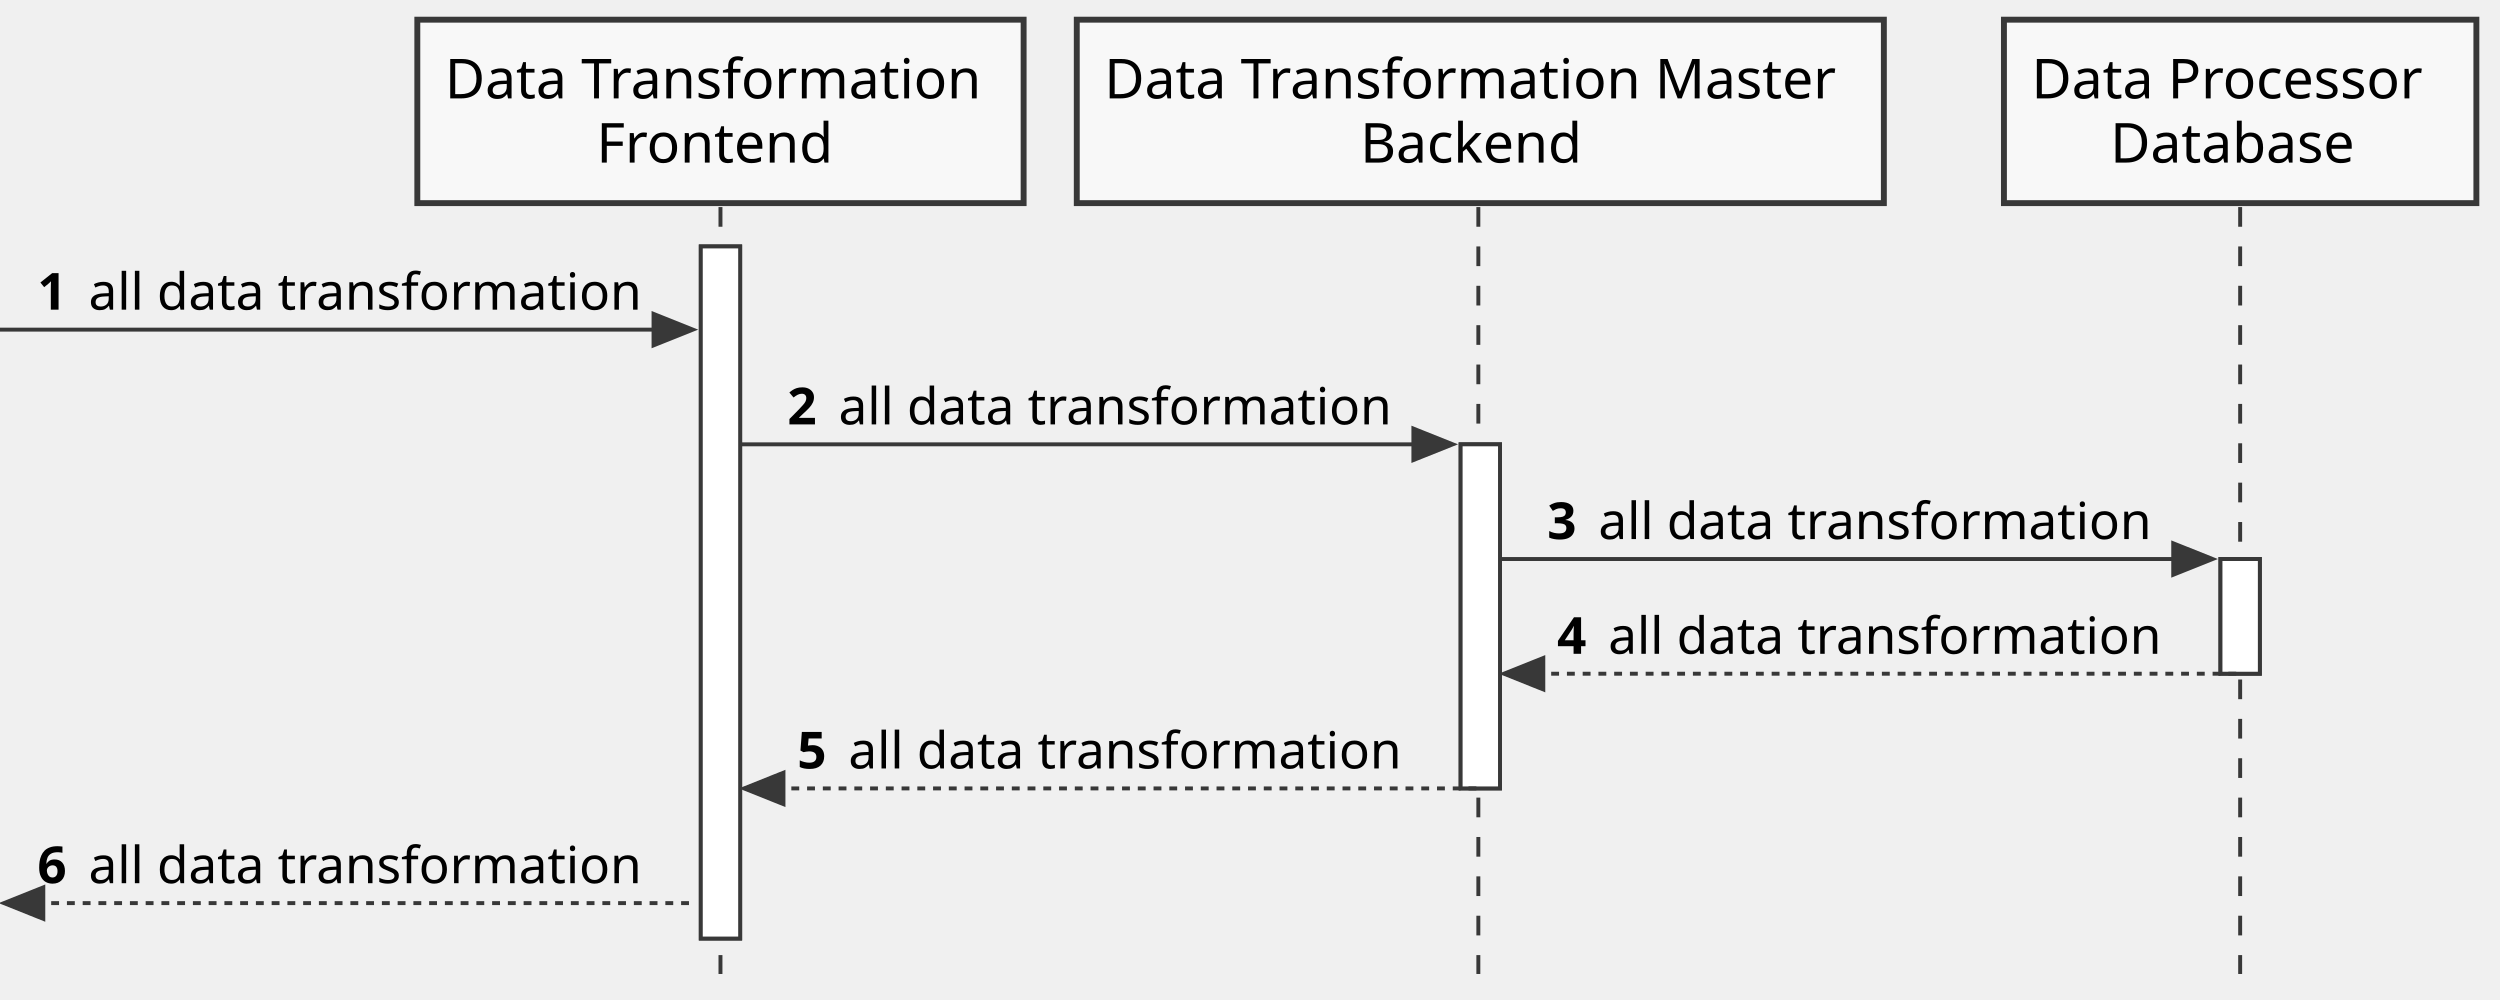
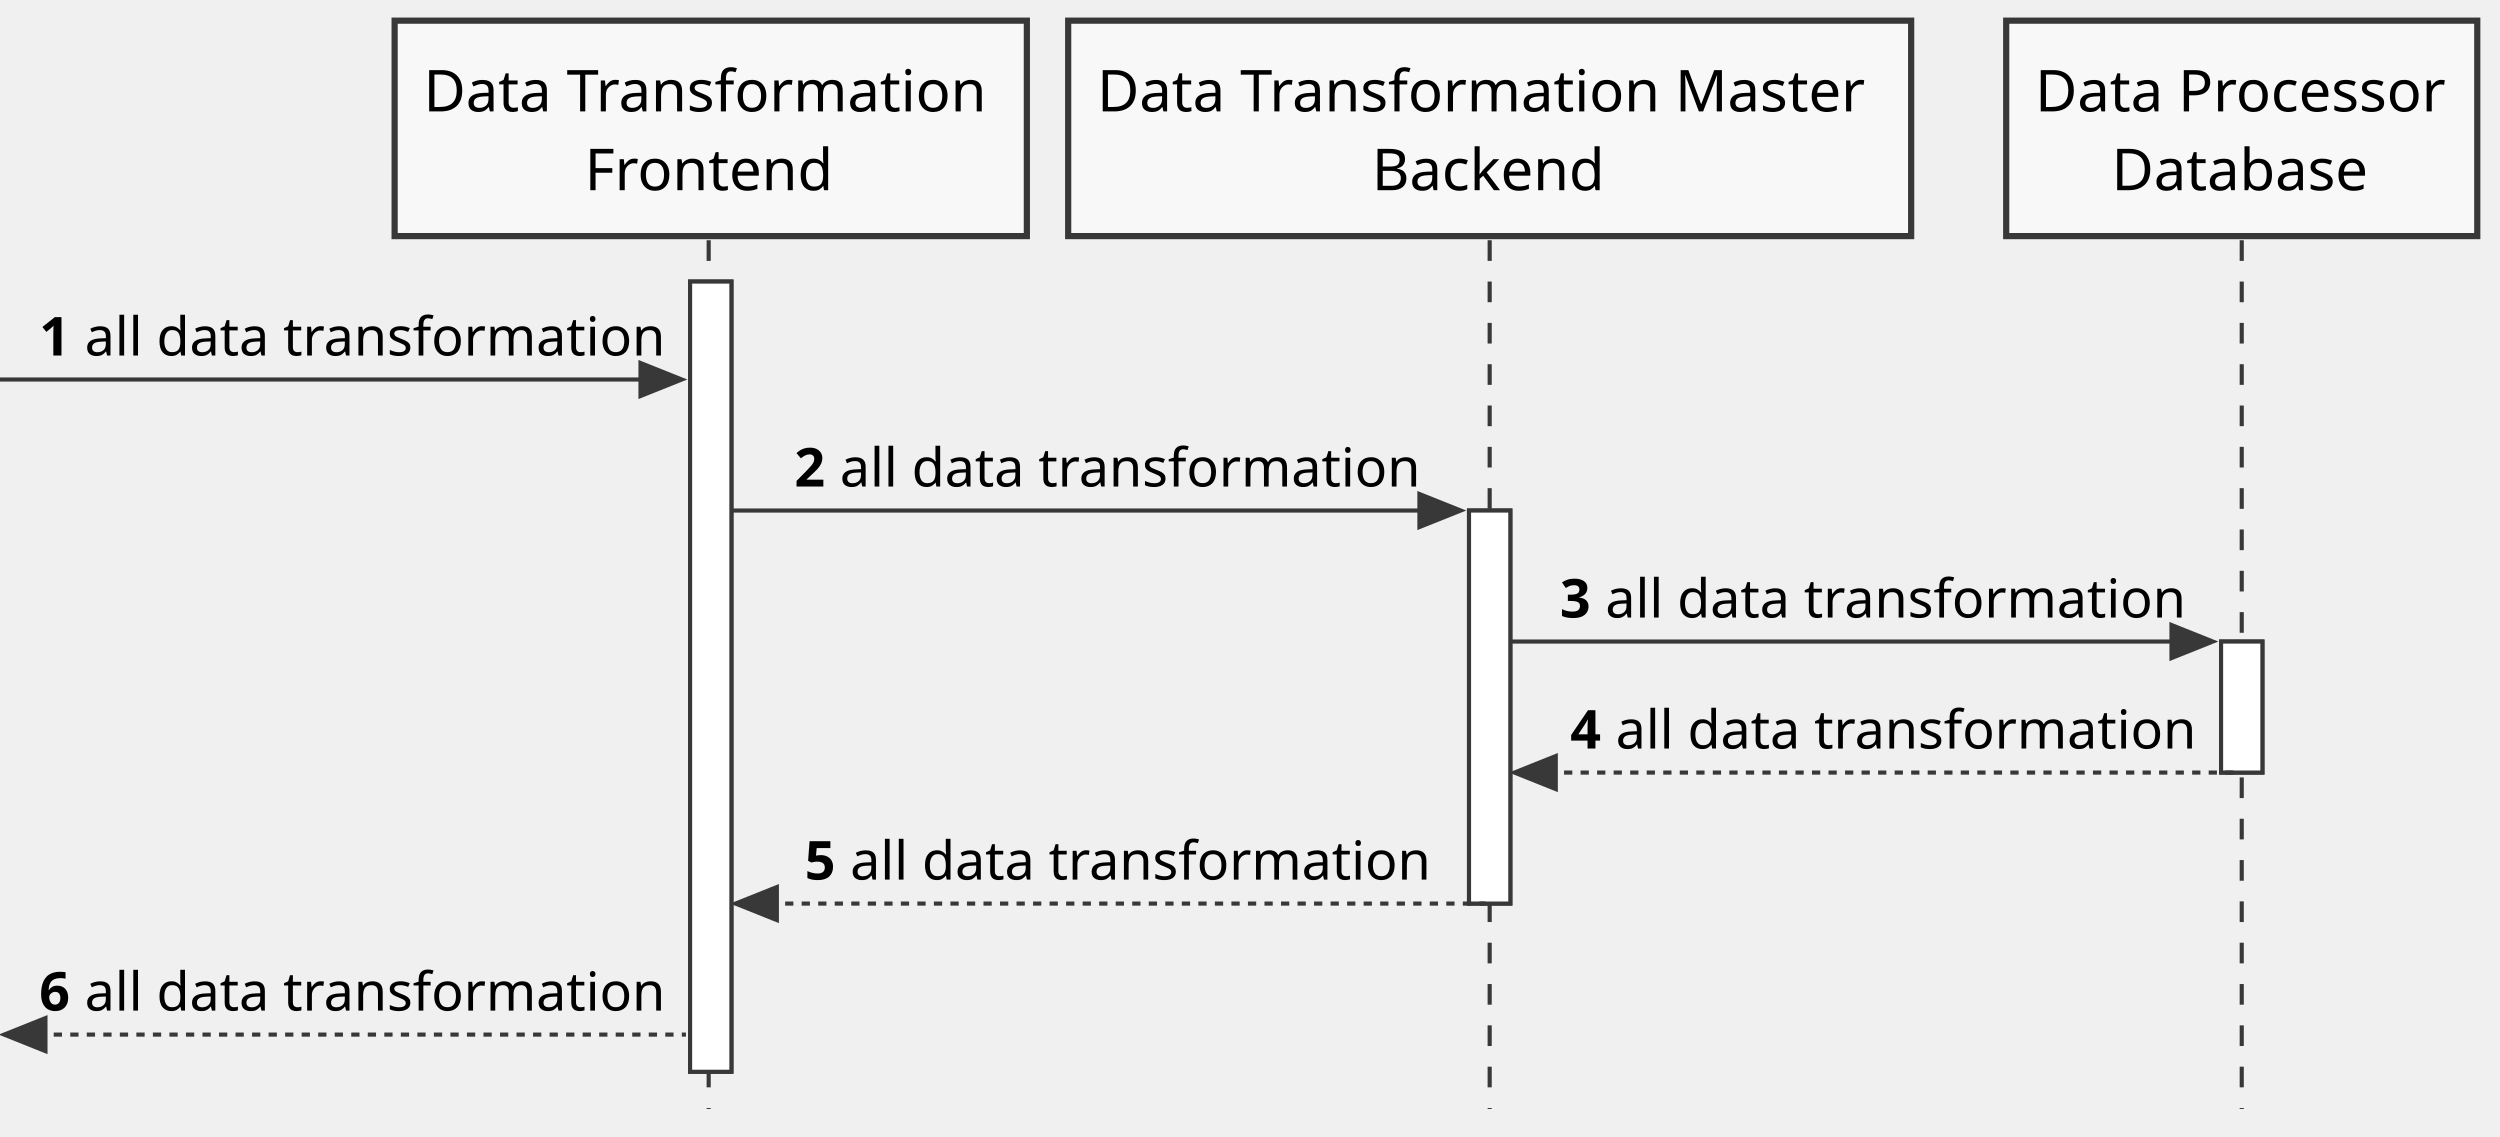
- <svg xmlns="http://www.w3.org/2000/svg" contentScriptType="application/ecmascript" contentStyleType="text/css" height="254px" preserveAspectRatio="none" style="width:635px;height:254px;background:#FFFFFF;" version="1.1" viewBox="0 0 635 254" width="635px" zoomAndPan="magnify">
+ <svg xmlns="http://www.w3.org/2000/svg" contentScriptType="application/ecmascript" contentStyleType="text/css" height="275px" preserveAspectRatio="none" style="width:605px;height:275px;background:#FFFFFF;" version="1.1" viewBox="0 0 605 275" width="605px" zoomAndPan="magnify">
  <defs />
  <g>
-     <rect fill="#FFFFFF" height="175.797" style="stroke:#383838;stroke-width:1.0;" width="10" x="178" y="62.594" />
-     <rect fill="#FFFFFF" height="87.398" style="stroke:#383838;stroke-width:1.0;" width="10" x="371" y="112.859" />
-     <rect fill="#FFFFFF" height="29.133" style="stroke:#383838;stroke-width:1.0;" width="10" x="564" y="141.992" />
-     <line style="stroke:#383838;stroke-width:1.0;stroke-dasharray:5.0,5.0;" x1="183" x2="183" y1="52.594" y2="247.391" />
-     <line style="stroke:#383838;stroke-width:1.0;stroke-dasharray:5.0,5.0;" x1="375.5" x2="375.5" y1="52.594" y2="247.391" />
-     <line style="stroke:#383838;stroke-width:1.0;stroke-dasharray:5.0,5.0;" x1="569" x2="569" y1="52.594" y2="247.391" />
-     <rect fill="#F8F8F8" height="46.594" style="stroke:#383838;stroke-width:1.5;" width="154" x="106" y="5" />
-     <text fill="#000000" font-family="sans-serif" font-size="14" lengthAdjust="spacing" textLength="140" x="113" y="24.995">Data Transformation</text>
-     <text fill="#000000" font-family="sans-serif" font-size="14" lengthAdjust="spacing" textLength="63" x="151.5" y="41.292">Frontend</text>
-     <rect fill="#F8F8F8" height="46.594" style="stroke:#383838;stroke-width:1.5;" width="205" x="273.5" y="5" />
-     <text fill="#000000" font-family="sans-serif" font-size="14" lengthAdjust="spacing" textLength="191" x="280.5" y="24.995">Data Transformation Master</text>
-     <text fill="#000000" font-family="sans-serif" font-size="14" lengthAdjust="spacing" textLength="61" x="345.5" y="41.292">Backend</text>
-     <rect fill="#F8F8F8" height="46.594" style="stroke:#383838;stroke-width:1.5;" width="120" x="509" y="5" />
-     <text fill="#000000" font-family="sans-serif" font-size="14" lengthAdjust="spacing" textLength="106" x="516" y="24.995">Data Processor</text>
-     <text fill="#000000" font-family="sans-serif" font-size="14" lengthAdjust="spacing" textLength="66" x="536" y="41.292">Database</text>
-     <rect fill="#FFFFFF" height="175.797" style="stroke:#383838;stroke-width:1.0;" width="10" x="178" y="62.594" />
-     <rect fill="#FFFFFF" height="87.398" style="stroke:#383838;stroke-width:1.0;" width="10" x="371" y="112.859" />
-     <rect fill="#FFFFFF" height="29.133" style="stroke:#383838;stroke-width:1.0;" width="10" x="564" y="141.992" />
-     <polygon fill="#383838" points="166,79.727,176,83.727,166,87.727" style="stroke:#383838;stroke-width:1.0;" />
-     <line style="stroke:#383838;stroke-width:1.0;" x1="0" x2="172" y1="83.727" y2="83.727" />
-     <text fill="#000000" font-family="sans-serif" font-size="13" font-weight="bold" lengthAdjust="spacing" textLength="9" x="9.5" y="78.661">1</text>
-     <text fill="#000000" font-family="sans-serif" font-size="13" lengthAdjust="spacing" textLength="146" x="22.5" y="78.661">all data transformation</text>
-     <polygon fill="#383838" points="359,108.859,369,112.859,359,116.859" style="stroke:#383838;stroke-width:1.0;" />
-     <line style="stroke:#383838;stroke-width:1.0;" x1="188" x2="365" y1="112.859" y2="112.859" />
-     <text fill="#000000" font-family="sans-serif" font-size="13" font-weight="bold" lengthAdjust="spacing" textLength="9" x="200" y="107.793">2</text>
-     <text fill="#000000" font-family="sans-serif" font-size="13" lengthAdjust="spacing" textLength="146" x="213" y="107.793">all data transformation</text>
-     <polygon fill="#383838" points="552,137.992,562,141.992,552,145.992" style="stroke:#383838;stroke-width:1.0;" />
-     <line style="stroke:#383838;stroke-width:1.0;" x1="381" x2="558" y1="141.992" y2="141.992" />
-     <text fill="#000000" font-family="sans-serif" font-size="13" font-weight="bold" lengthAdjust="spacing" textLength="9" x="393" y="136.926">3</text>
-     <text fill="#000000" font-family="sans-serif" font-size="13" lengthAdjust="spacing" textLength="146" x="406" y="136.926">all data transformation</text>
-     <polygon fill="#383838" points="392,167.125,382,171.125,392,175.125" style="stroke:#383838;stroke-width:1.0;" />
-     <line style="stroke:#383838;stroke-width:1.0;stroke-dasharray:2.0,2.0;" x1="386" x2="568" y1="171.125" y2="171.125" />
-     <text fill="#000000" font-family="sans-serif" font-size="13" font-weight="bold" lengthAdjust="spacing" textLength="9" x="395.5" y="166.059">4</text>
-     <text fill="#000000" font-family="sans-serif" font-size="13" lengthAdjust="spacing" textLength="146" x="408.5" y="166.059">all data transformation</text>
-     <polygon fill="#383838" points="199,196.258,189,200.258,199,204.258" style="stroke:#383838;stroke-width:1.0;" />
-     <line style="stroke:#383838;stroke-width:1.0;stroke-dasharray:2.0,2.0;" x1="193" x2="375" y1="200.258" y2="200.258" />
-     <text fill="#000000" font-family="sans-serif" font-size="13" font-weight="bold" lengthAdjust="spacing" textLength="9" x="202.5" y="195.192">5</text>
-     <text fill="#000000" font-family="sans-serif" font-size="13" lengthAdjust="spacing" textLength="146" x="215.5" y="195.192">all data transformation</text>
-     <polygon fill="#383838" points="11,225.391,1,229.391,11,233.391" style="stroke:#383838;stroke-width:1.0;" />
-     <line style="stroke:#383838;stroke-width:1.0;stroke-dasharray:2.0,2.0;" x1="5" x2="177" y1="229.391" y2="229.391" />
-     <text fill="#000000" font-family="sans-serif" font-size="13" font-weight="bold" lengthAdjust="spacing" textLength="9" x="9.5" y="224.325">6</text>
-     <text fill="#000000" font-family="sans-serif" font-size="13" lengthAdjust="spacing" textLength="146" x="22.5" y="224.325">all data transformation</text>
+     <rect fill="#FFFFFF" height="191.236" style="stroke:#383838;stroke-width:1.0;" width="10" x="167" y="68.136" />
+     <rect fill="#FFFFFF" height="95.118" style="stroke:#383838;stroke-width:1.0;" width="10" x="355.5" y="123.548" />
+     <rect fill="#FFFFFF" height="31.706" style="stroke:#383838;stroke-width:1.0;" width="10" x="537.5" y="155.254" />
+     <line style="stroke:#383838;stroke-width:1.0;stroke-dasharray:5.0,5.0;" x1="171.5" x2="171.5" y1="58.136" y2="268.372" />
+     <line style="stroke:#383838;stroke-width:1.0;stroke-dasharray:5.0,5.0;" x1="360.5" x2="360.5" y1="58.136" y2="268.372" />
+     <line style="stroke:#383838;stroke-width:1.0;stroke-dasharray:5.0,5.0;" x1="542.5" x2="542.5" y1="58.136" y2="268.372" />
+     <rect fill="#F8F8F8" height="52.136" style="stroke:#383838;stroke-width:1.5;" width="153" x="95.5" y="5" />
+     <text fill="#000000" font-family="sans-serif" font-size="14" lengthAdjust="spacing" textLength="139" x="102.5" y="26.966">Data Transformation</text>
+     <text fill="#000000" font-family="sans-serif" font-size="14" lengthAdjust="spacing" textLength="61" x="141.5" y="46.034">Frontend</text>
+     <rect fill="#F8F8F8" height="52.136" style="stroke:#383838;stroke-width:1.5;" width="204" x="258.5" y="5" />
+     <text fill="#000000" font-family="sans-serif" font-size="14" lengthAdjust="spacing" textLength="190" x="265.5" y="26.966">Data Transformation Master</text>
+     <text fill="#000000" font-family="sans-serif" font-size="14" lengthAdjust="spacing" textLength="57" x="332" y="46.034">Backend</text>
+     <rect fill="#F8F8F8" height="52.136" style="stroke:#383838;stroke-width:1.5;" width="114" x="485.5" y="5" />
+     <text fill="#000000" font-family="sans-serif" font-size="14" lengthAdjust="spacing" textLength="100" x="492.5" y="26.966">Data Processor</text>
+     <text fill="#000000" font-family="sans-serif" font-size="14" lengthAdjust="spacing" textLength="63" x="511" y="46.034">Database</text>
+     <rect fill="#FFFFFF" height="191.236" style="stroke:#383838;stroke-width:1.0;" width="10" x="167" y="68.136" />
+     <rect fill="#FFFFFF" height="95.118" style="stroke:#383838;stroke-width:1.0;" width="10" x="355.5" y="123.548" />
+     <rect fill="#FFFFFF" height="31.706" style="stroke:#383838;stroke-width:1.0;" width="10" x="537.5" y="155.254" />
+     <polygon fill="#383838" points="155,87.842,165,91.842,155,95.842" style="stroke:#383838;stroke-width:1.0;" />
+     <line style="stroke:#383838;stroke-width:1.0;" x1="0" x2="161" y1="91.842" y2="91.842" />
+     <text fill="#000000" font-family="sans-serif" font-size="13" font-weight="bold" lengthAdjust="spacing" textLength="7" x="9.5" y="86.033">1</text>
+     <text fill="#000000" font-family="sans-serif" font-size="13" lengthAdjust="spacing" textLength="137" x="20.5" y="86.033">all data transformation</text>
+     <polygon fill="#383838" points="343.5,119.548,353.5,123.548,343.5,127.548" style="stroke:#383838;stroke-width:1.0;" />
+     <line style="stroke:#383838;stroke-width:1.0;" x1="177" x2="349.5" y1="123.548" y2="123.548" />
+     <text fill="#000000" font-family="sans-serif" font-size="13" font-weight="bold" lengthAdjust="spacing" textLength="7" x="192.25" y="117.739">2</text>
+     <text fill="#000000" font-family="sans-serif" font-size="13" lengthAdjust="spacing" textLength="137" x="203.25" y="117.739">all data transformation</text>
+     <polygon fill="#383838" points="525.5,151.254,535.5,155.254,525.5,159.254" style="stroke:#383838;stroke-width:1.0;" />
+     <line style="stroke:#383838;stroke-width:1.0;" x1="365.5" x2="531.5" y1="155.254" y2="155.254" />
+     <text fill="#000000" font-family="sans-serif" font-size="13" font-weight="bold" lengthAdjust="spacing" textLength="7" x="377.5" y="149.445">3</text>
+     <text fill="#000000" font-family="sans-serif" font-size="13" lengthAdjust="spacing" textLength="137" x="388.5" y="149.445">all data transformation</text>
+     <polygon fill="#383838" points="376.5,182.96,366.5,186.96,376.5,190.96" style="stroke:#383838;stroke-width:1.0;" />
+     <line style="stroke:#383838;stroke-width:1.0;stroke-dasharray:2.0,2.0;" x1="370.5" x2="541.5" y1="186.96" y2="186.96" />
+     <text fill="#000000" font-family="sans-serif" font-size="13" font-weight="bold" lengthAdjust="spacing" textLength="7" x="380" y="181.151">4</text>
+     <text fill="#000000" font-family="sans-serif" font-size="13" lengthAdjust="spacing" textLength="137" x="391" y="181.151">all data transformation</text>
+     <polygon fill="#383838" points="188,214.666,178,218.666,188,222.666" style="stroke:#383838;stroke-width:1.0;" />
+     <line style="stroke:#383838;stroke-width:1.0;stroke-dasharray:2.0,2.0;" x1="182" x2="359.5" y1="218.666" y2="218.666" />
+     <text fill="#000000" font-family="sans-serif" font-size="13" font-weight="bold" lengthAdjust="spacing" textLength="7" x="194.75" y="212.857">5</text>
+     <text fill="#000000" font-family="sans-serif" font-size="13" lengthAdjust="spacing" textLength="137" x="205.75" y="212.857">all data transformation</text>
+     <polygon fill="#383838" points="11,246.372,1,250.372,11,254.372" style="stroke:#383838;stroke-width:1.0;" />
+     <line style="stroke:#383838;stroke-width:1.0;stroke-dasharray:2.0,2.0;" x1="5" x2="166" y1="250.372" y2="250.372" />
+     <text fill="#000000" font-family="sans-serif" font-size="13" font-weight="bold" lengthAdjust="spacing" textLength="7" x="9.5" y="244.563">6</text>
+     <text fill="#000000" font-family="sans-serif" font-size="13" lengthAdjust="spacing" textLength="137" x="20.5" y="244.563">all data transformation</text>
  </g>
</svg>
